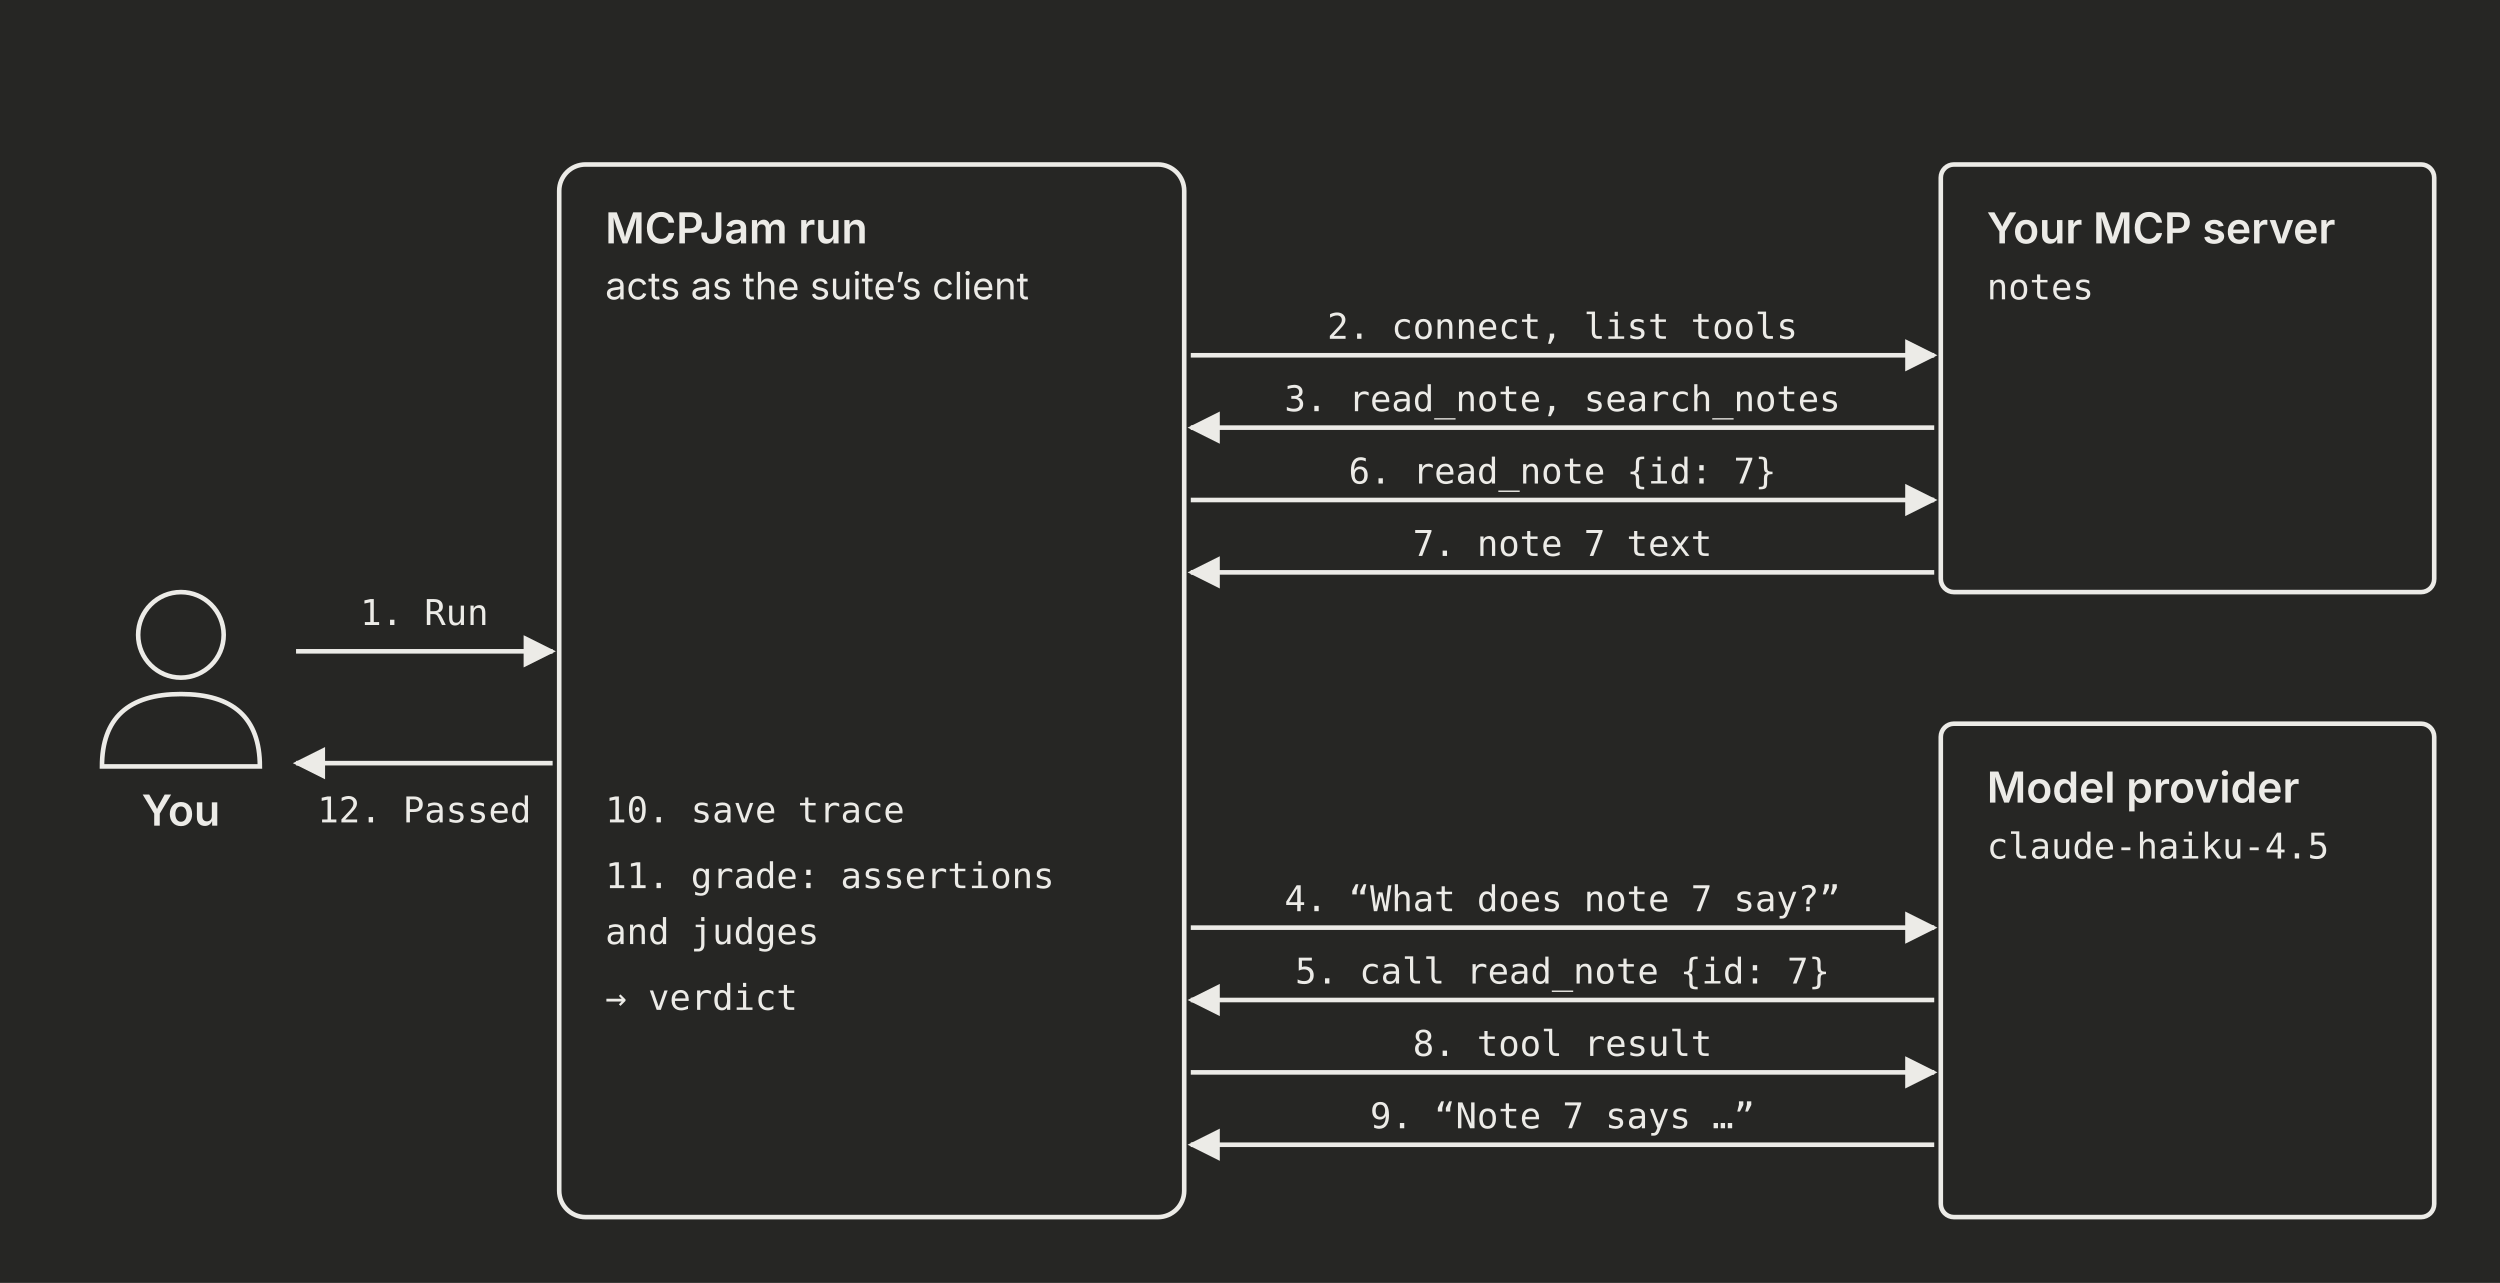
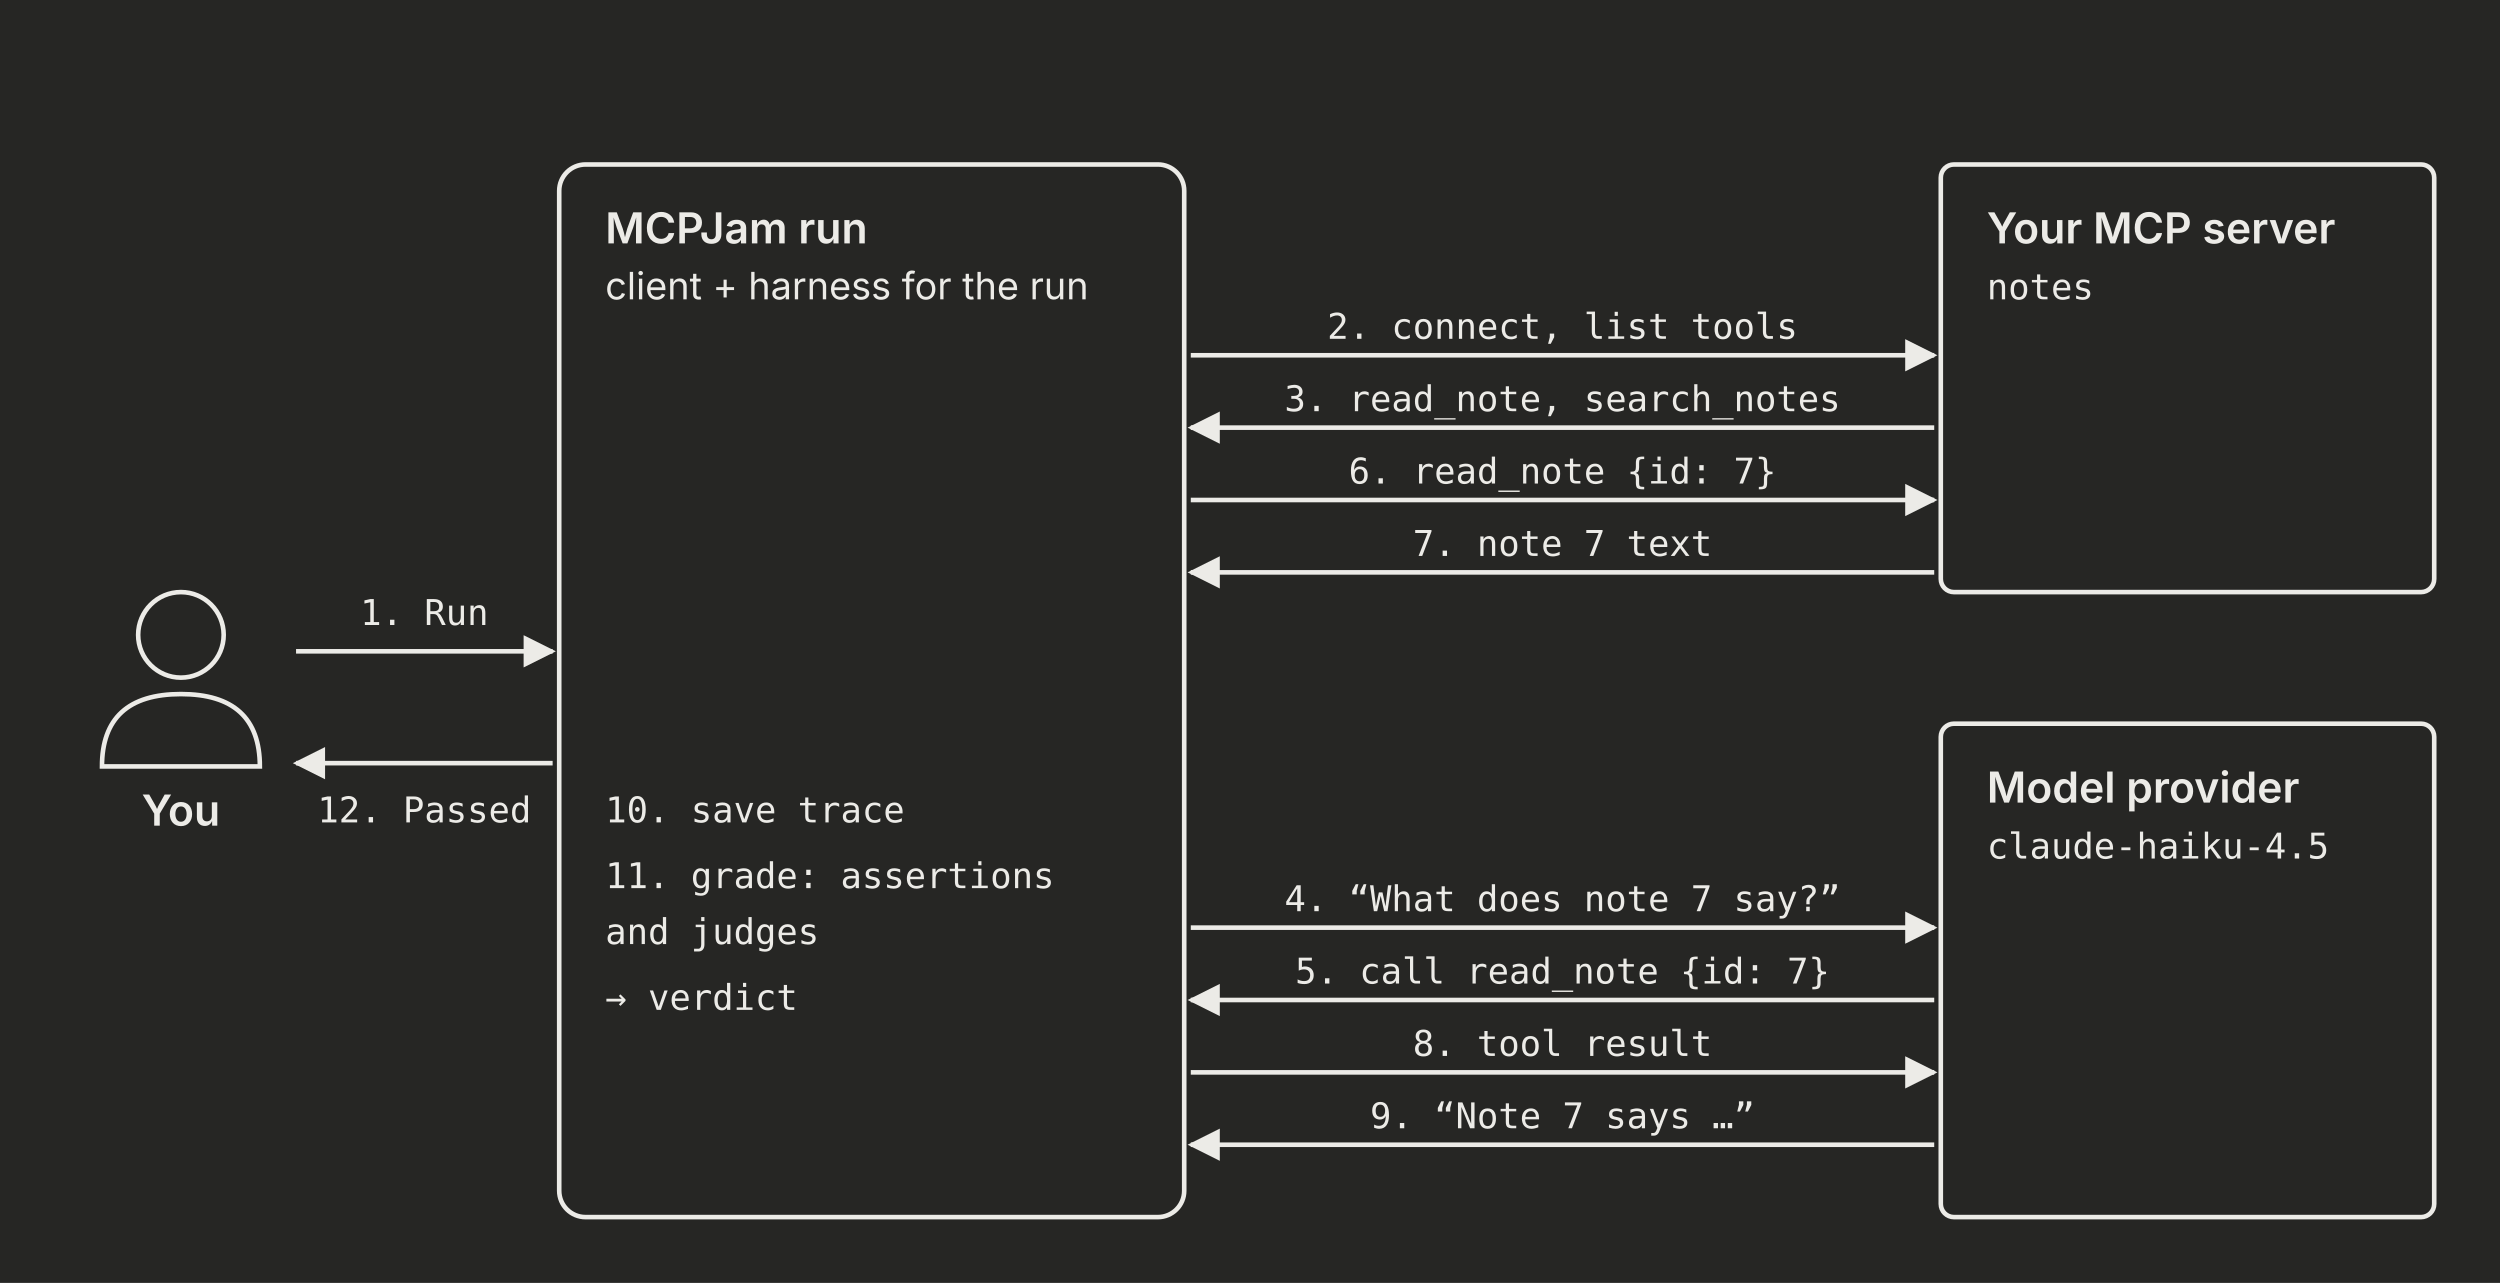
<svg xmlns="http://www.w3.org/2000/svg" viewBox="0 0 760 390" width="760" height="390" role="img" aria-label="What happens in a run">
  <style>text{fill:#ecebe7;font-family:Inter,-apple-system,BlinkMacSystemFont,'Segoe UI',Helvetica,Arial,sans-serif;font-size:13px}
.sm{font-size:11.5px}
.mono{font-family:'JetBrains Mono',ui-monospace,Menlo,Consolas,monospace}
.sm.mono{font-size:10.8px}
.h{font-weight:600}
.i{font-style:italic;fill:#a8a6a0}
.big{font-size:34px;font-weight:600;font-family:'JetBrains Mono',ui-monospace,Menlo,Consolas,monospace}
.b{fill:#262624;stroke:#ecebe7;stroke-width:1.4}
.s{fill:#33322f;stroke:#ecebe7;stroke-width:1.2}
.dash{stroke-dasharray:5 4}
.thick{stroke-width:2.6}
.none{fill:none;stroke:#ecebe7}
.fill{fill:#ecebe7;stroke:#ecebe7}
.ln{stroke:#ecebe7;stroke-width:1.4;fill:none;marker-end:url(#ah)}
.ln-plain{stroke:#ecebe7;stroke-width:1.4;fill:none}
.rule{stroke:#a8a6a0;stroke-width:1.2;fill:none}
.ahp{fill:#ecebe7}
.red{fill:#ef5350;stroke:none}
.rt{fill:#ffffff;font-size:12px;font-weight:600}
</style>
  <defs>
    <marker id="ah" viewBox="0 0 10 10" refX="9" refY="5" markerWidth="7" markerHeight="7" orient="auto-start-reverse">
      <path d="M0,0 L10,5 L0,10 z" class="ahp" />
    </marker>
  </defs>
  <rect width="760" height="390" fill="#262624" />
  <circle cx="55" cy="193" r="13" class="b" />
  <path d="M31,233 Q31,211 55,211 Q79,211 79,233 Z" class="b" />
  <text x="55" y="251" class="h" text-anchor="middle">You</text>
  <line x1="90" y1="198" x2="168" y2="198" class="ln" />
  <text x="129" y="190" class="sm mono" text-anchor="middle">1. Run</text>
  <line x1="168" y1="232" x2="90" y2="232" class="ln" />
  <text x="129" y="250" class="sm mono" text-anchor="middle">12. Passed</text>
  <rect x="170" y="50" width="190" height="320" rx="8" class="b" />
  <text x="184" y="74" class="h" text-anchor="start">MCPJam run</text>
-   <text x="184" y="91" class="sm" text-anchor="start">acts as the suite’s client</text>
+   <text x="184" y="91" class="sm" text-anchor="start">client + harness for the run</text>
  <text x="184" y="250" class="sm mono" text-anchor="start">10. save trace</text>
  <text x="184" y="270" class="sm mono" text-anchor="start">11. grade: assertions</text>
  <text x="184" y="287" class="sm mono" text-anchor="start">     and judges</text>
  <text x="184" y="307" class="sm mono" text-anchor="start">     → verdict</text>
  <rect x="590" y="50" width="150" height="130" rx="4" class="b" />
  <text x="604" y="74" class="h" text-anchor="start">Your MCP server</text>
  <text x="604" y="91" class="sm mono" text-anchor="start">notes</text>
  <rect x="590" y="220" width="150" height="150" rx="4" class="b" />
  <text x="604" y="244" class="h" text-anchor="start">Model provider</text>
  <text x="604" y="261" class="sm mono" text-anchor="start">claude-haiku-4.5</text>
  <line x1="362" y1="108" x2="588" y2="108" class="ln" />
  <text x="475" y="103" class="sm mono" text-anchor="middle">2. connect, list tools</text>
  <line x1="588" y1="130" x2="362" y2="130" class="ln" />
  <text x="475" y="125" class="sm mono" text-anchor="middle">3. read_note, search_notes</text>
  <line x1="362" y1="152" x2="588" y2="152" class="ln" />
  <text x="475" y="147" class="sm mono" text-anchor="middle">6. read_note {id: 7}</text>
  <line x1="588" y1="174" x2="362" y2="174" class="ln" />
  <text x="475" y="169" class="sm mono" text-anchor="middle">7. note 7 text</text>
  <line x1="362" y1="282" x2="588" y2="282" class="ln" />
  <text x="475" y="277" class="sm mono" text-anchor="middle">4. “What does note 7 say?”</text>
  <line x1="588" y1="304" x2="362" y2="304" class="ln" />
  <text x="475" y="299" class="sm mono" text-anchor="middle">5. call read_note {id: 7}</text>
  <line x1="362" y1="326" x2="588" y2="326" class="ln" />
  <text x="475" y="321" class="sm mono" text-anchor="middle">8. tool result</text>
  <line x1="588" y1="348" x2="362" y2="348" class="ln" />
  <text x="475" y="343" class="sm mono" text-anchor="middle">9. “Note 7 says …”</text>
</svg>
